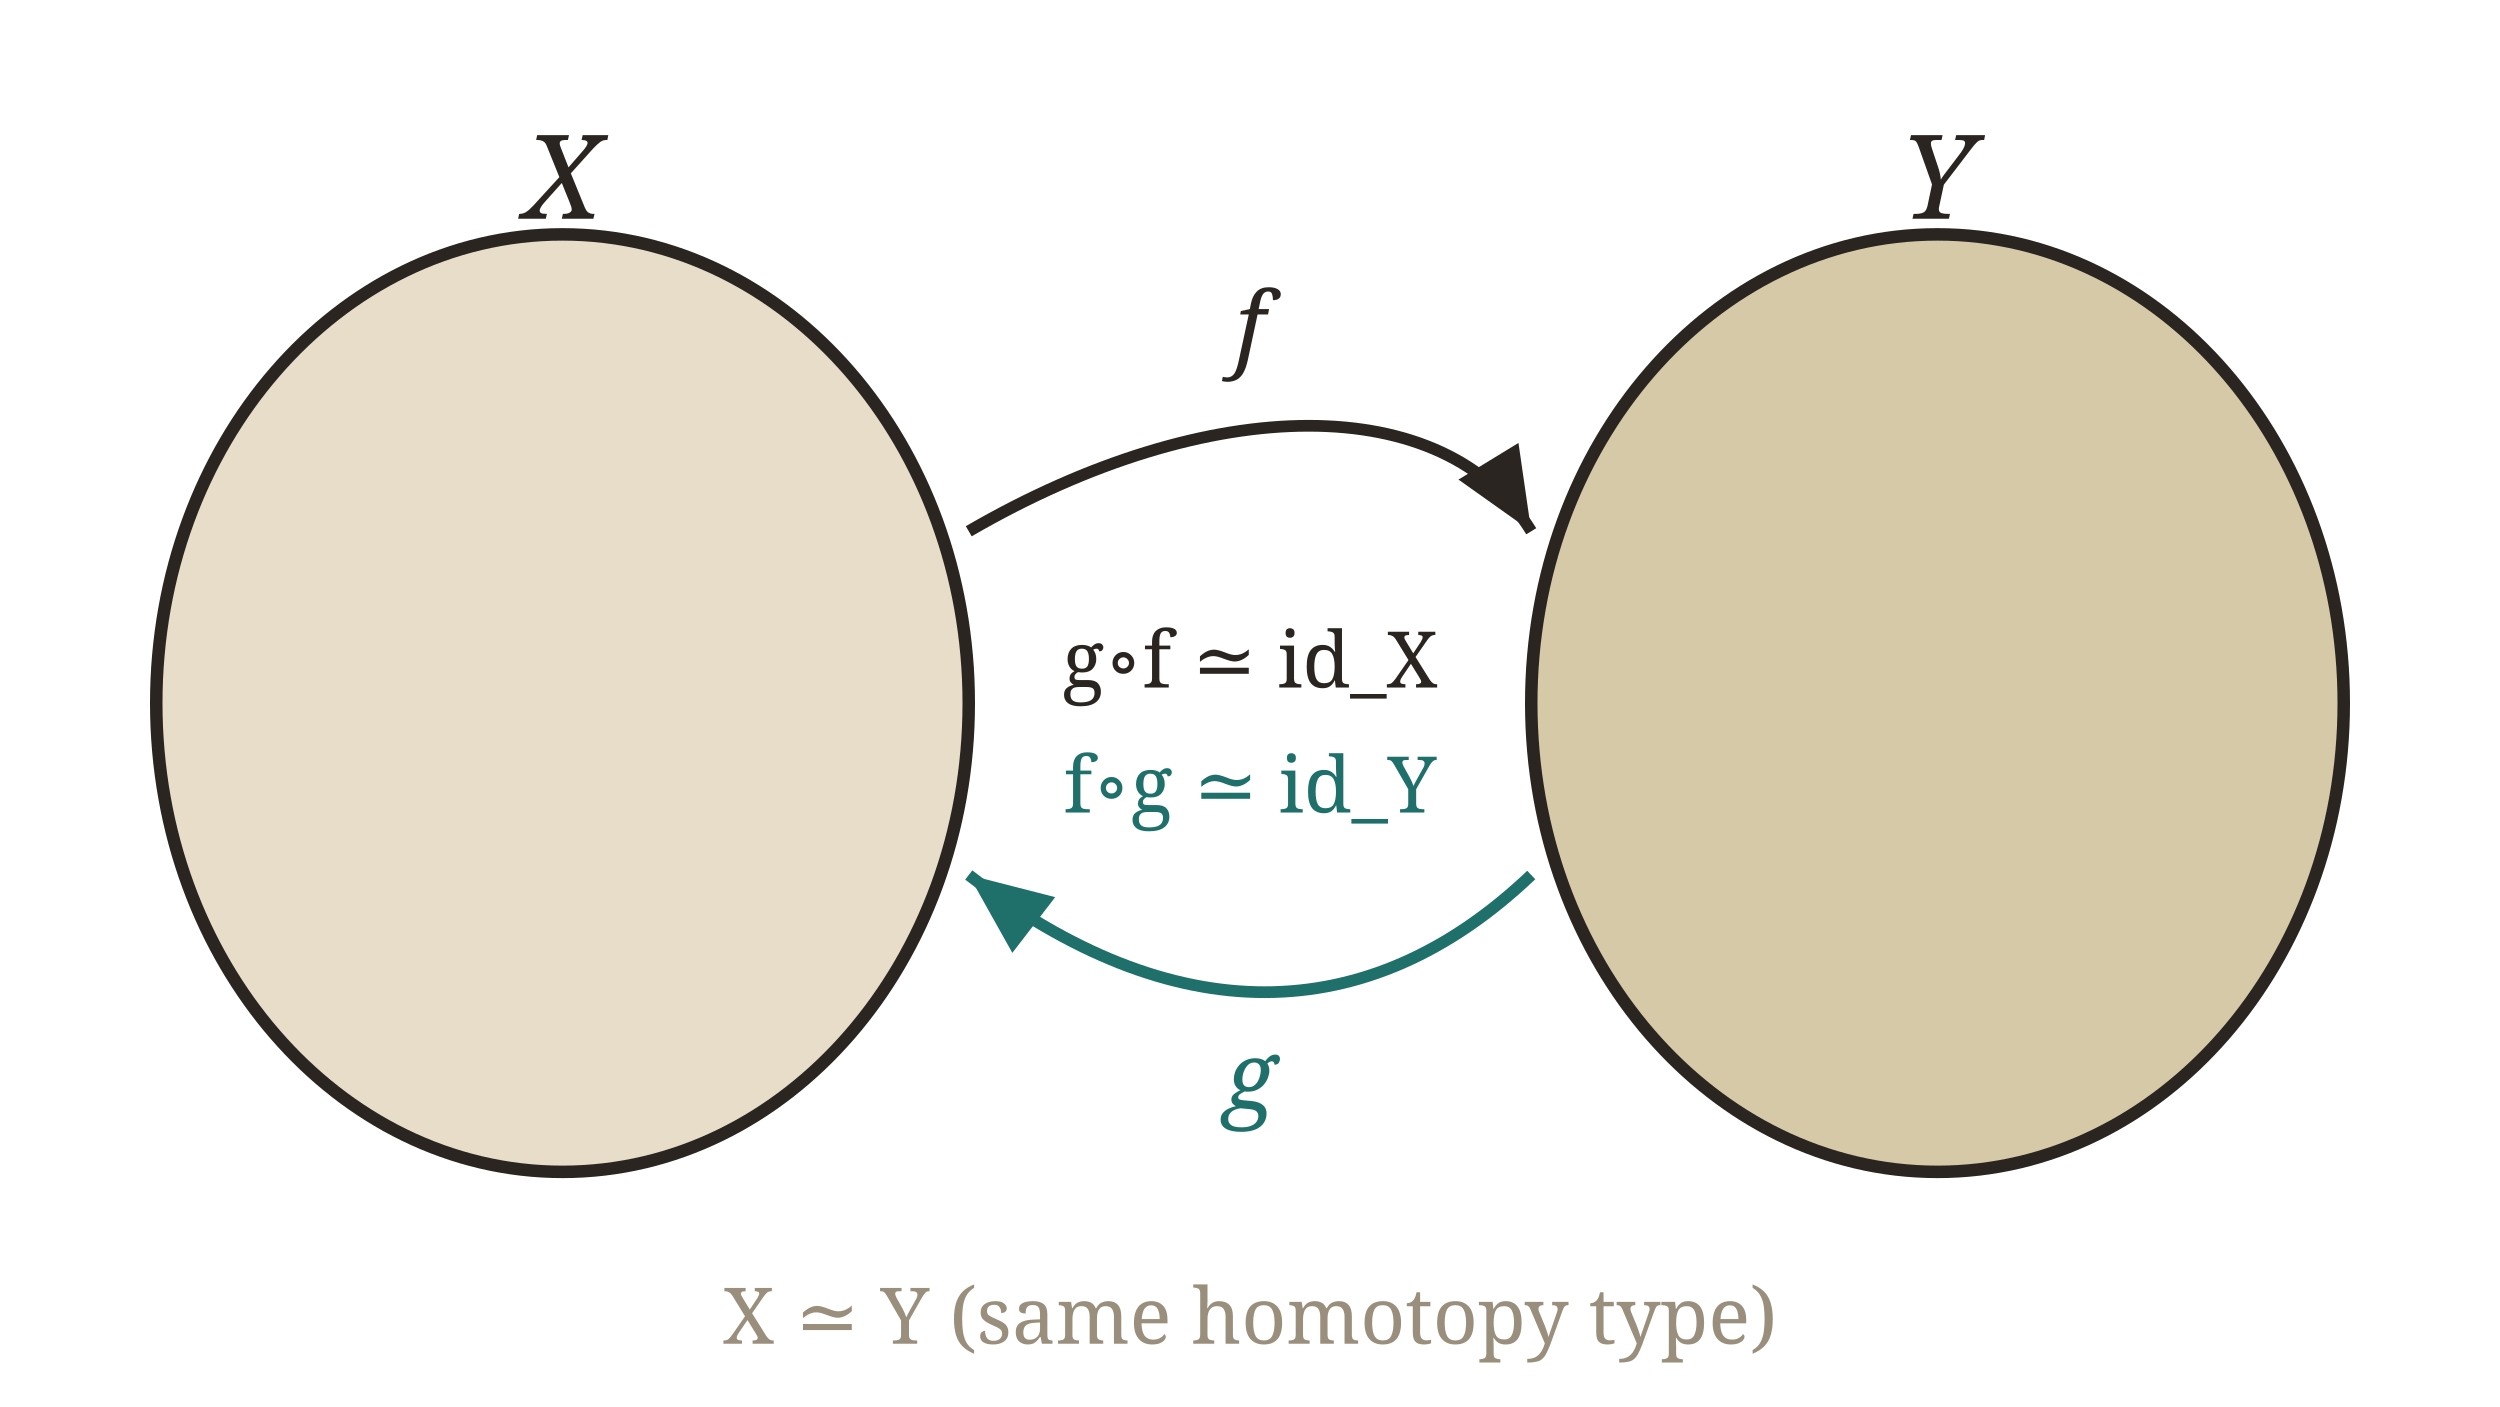
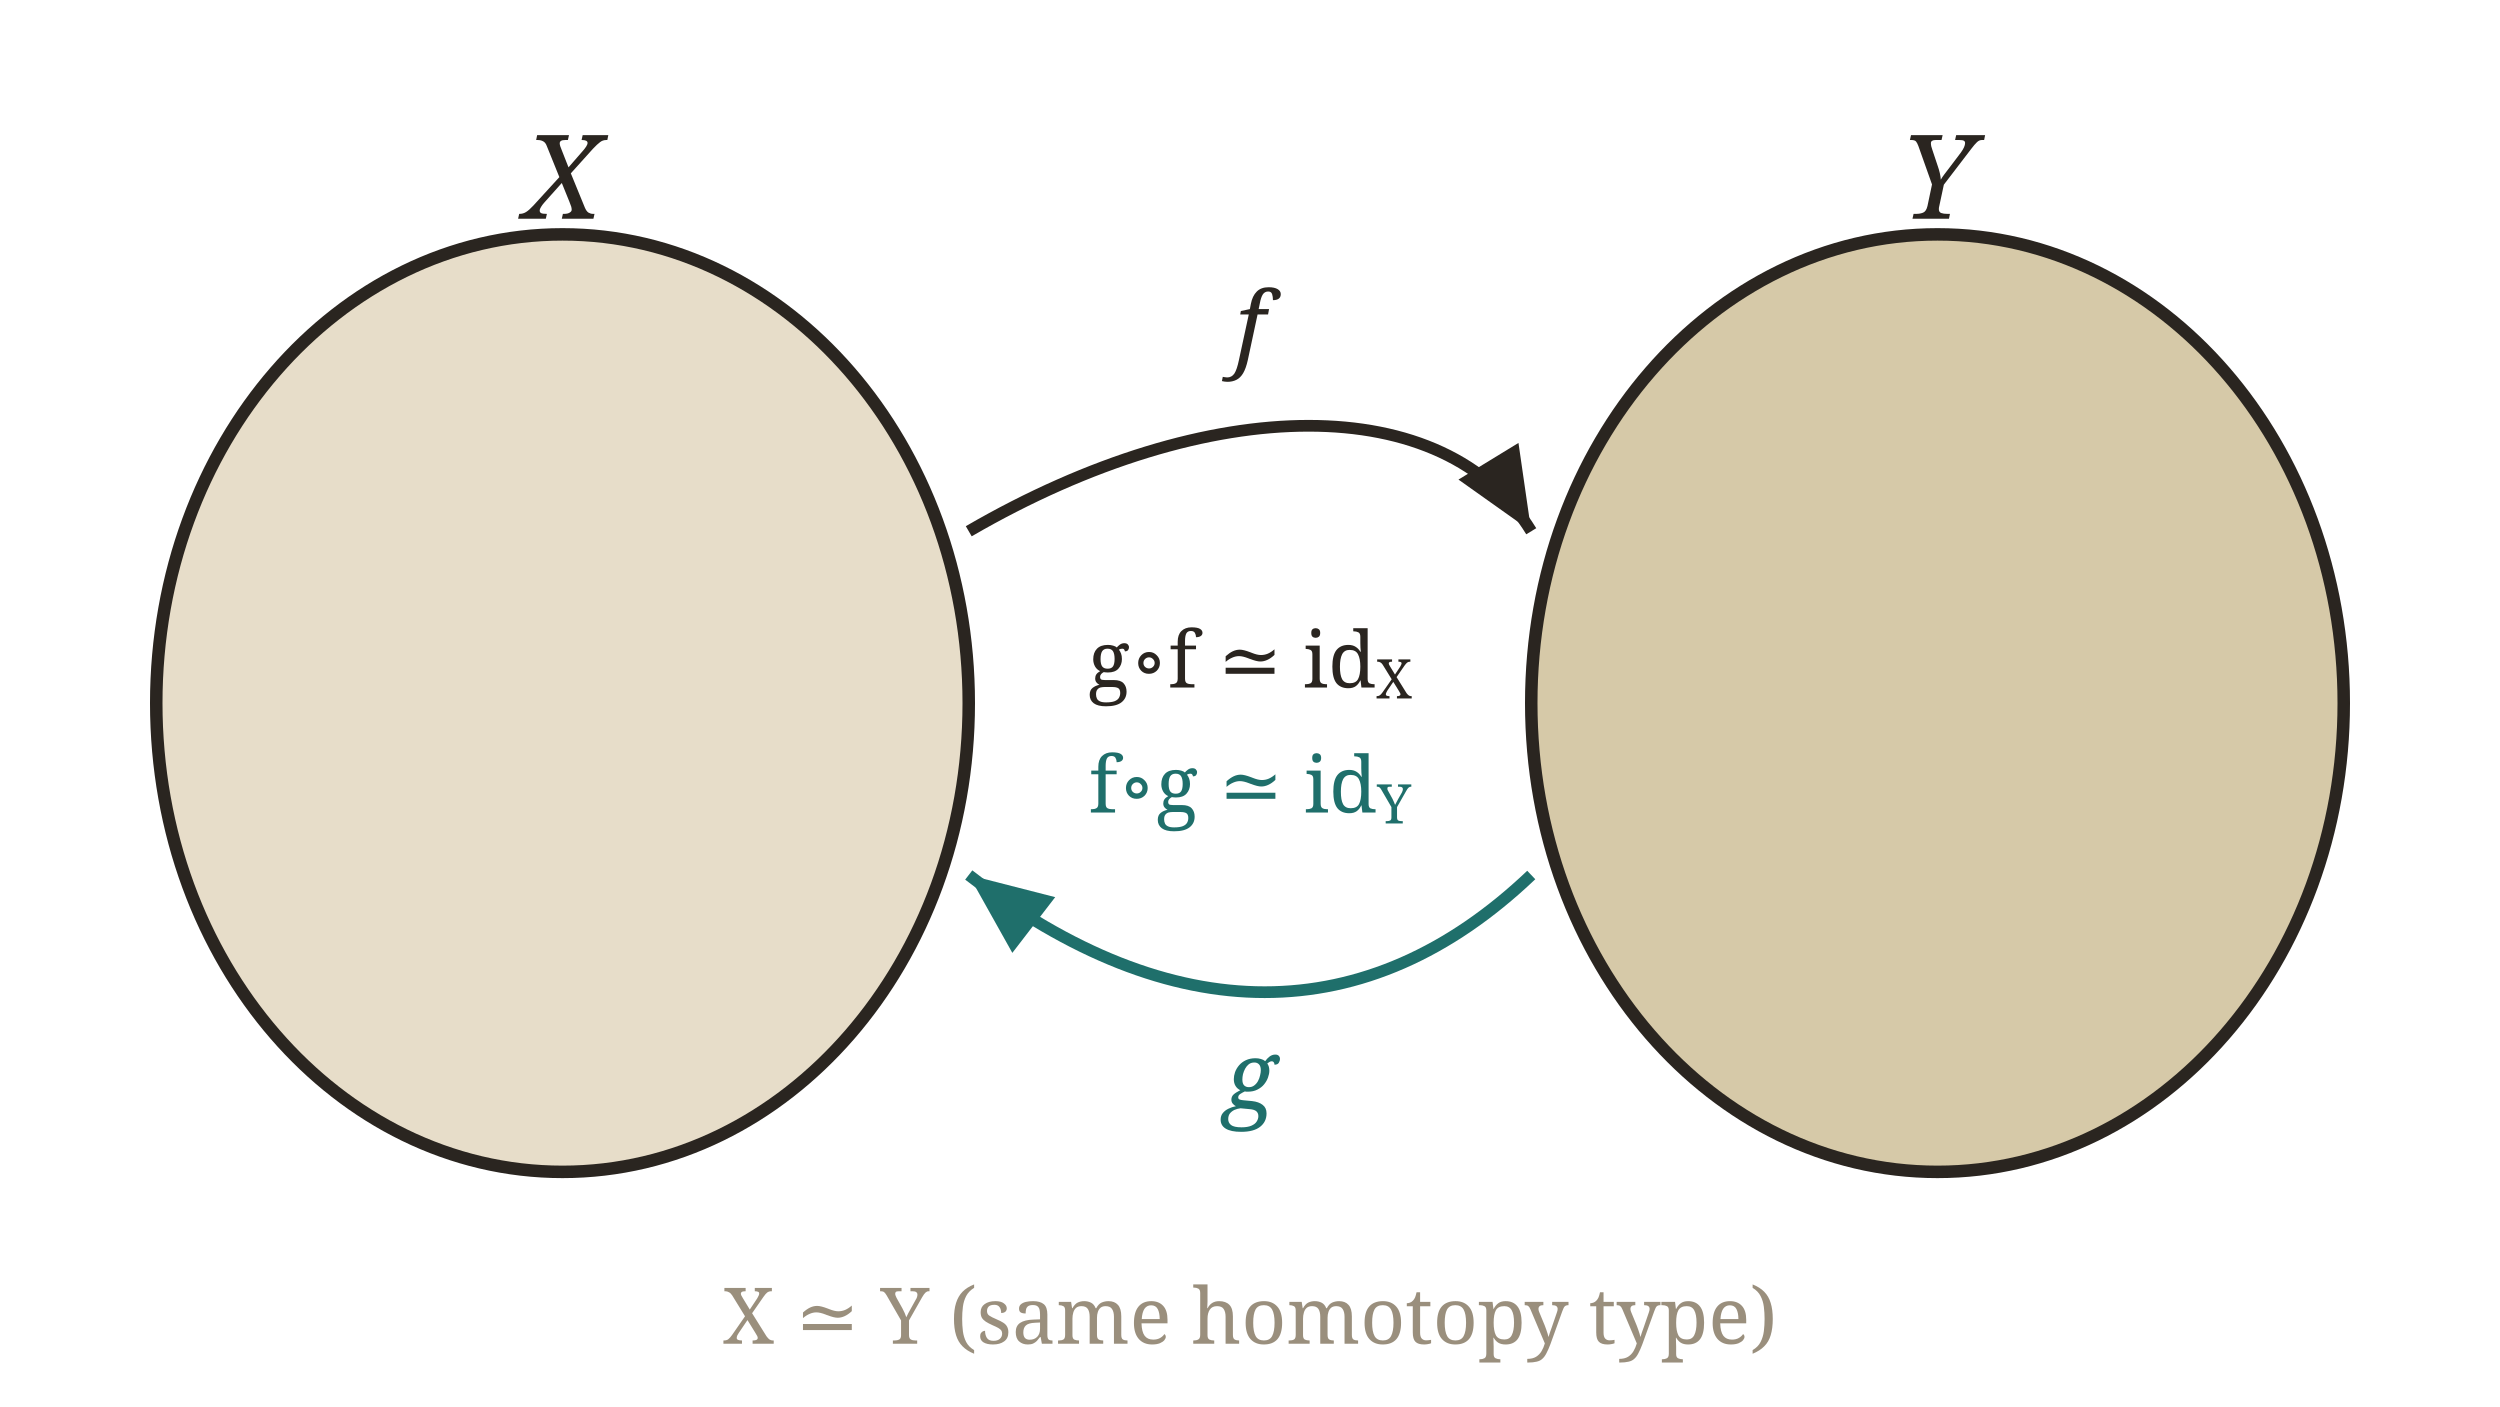
<svg xmlns="http://www.w3.org/2000/svg" viewBox="0 0 320 180" font-family="'Newsreader',Georgia,serif" role="img">
  <defs>
    <marker id="ar" markerWidth="9" markerHeight="9" refX="7" refY="3" orient="auto">
      <path d="M0,0 L7,3 L0,6 Z" fill="var(--dia-ink,#2a2520)" />
    </marker>
    <marker id="ar2" markerWidth="9" markerHeight="9" refX="7" refY="3" orient="auto">
      <path d="M0,0 L7,3 L0,6 Z" fill="var(--dia-acc2,#1f6f6b)" />
    </marker>
  </defs>
  <ellipse cx="72" cy="90" rx="52" ry="60" fill="var(--dia-fill,#e7ddc9)" stroke="var(--dia-ink,#2a2520)" stroke-width="1.6" />
  <text x="72" y="28" font-size="15" fill="var(--dia-ink,#2a2520)" text-anchor="middle" font-style="italic">X</text>
  <ellipse cx="248" cy="90" rx="52" ry="60" fill="var(--dia-fil2,#d6c9a8)" stroke="var(--dia-ink,#2a2520)" stroke-width="1.6" />
  <text x="248" y="28" font-size="15" fill="var(--dia-ink,#2a2520)" text-anchor="middle" font-style="italic">Y</text>
  <path d="M124,68 C155,50 185,50 196,68" fill="none" stroke="var(--dia-ink,#2a2520)" stroke-width="1.5" marker-end="url(#ar)" />
  <text x="160" y="46" font-size="12" fill="var(--dia-ink,#2a2520)" text-anchor="middle" font-style="italic">f</text>
  <path d="M196,112 C175,132 150,132 124,112" fill="none" stroke="var(--dia-acc2,#1f6f6b)" stroke-width="1.5" marker-end="url(#ar2)" />
  <text x="160" y="142" font-size="12" fill="var(--dia-acc2,#1f6f6b)" text-anchor="middle" font-style="italic">g</text>
-   <text x="160" y="88" font-size="10" fill="var(--dia-ink,#2a2520)" text-anchor="middle">g∘f ≃ id_X</text>
-   <text x="160" y="104" font-size="10" fill="var(--dia-acc2,#1f6f6b)" text-anchor="middle">f∘g ≃ id_Y</text>
+   <text x="160" y="88" font-size="10" fill="var(--dia-ink,#2a2520)" text-anchor="middle">g∘f ≃ id<tspan baseline-shift="sub" font-size="7">X</tspan>
+   </text>
+   <text x="160" y="104" font-size="10" fill="var(--dia-acc2,#1f6f6b)" text-anchor="middle">f∘g ≃ id<tspan baseline-shift="sub" font-size="7">Y</tspan>
+   </text>
  <text x="160" y="172" font-size="10" fill="var(--dia-mut,#9a8f7d)" text-anchor="middle">X ≃ Y  (same homotopy type)</text>
</svg>
